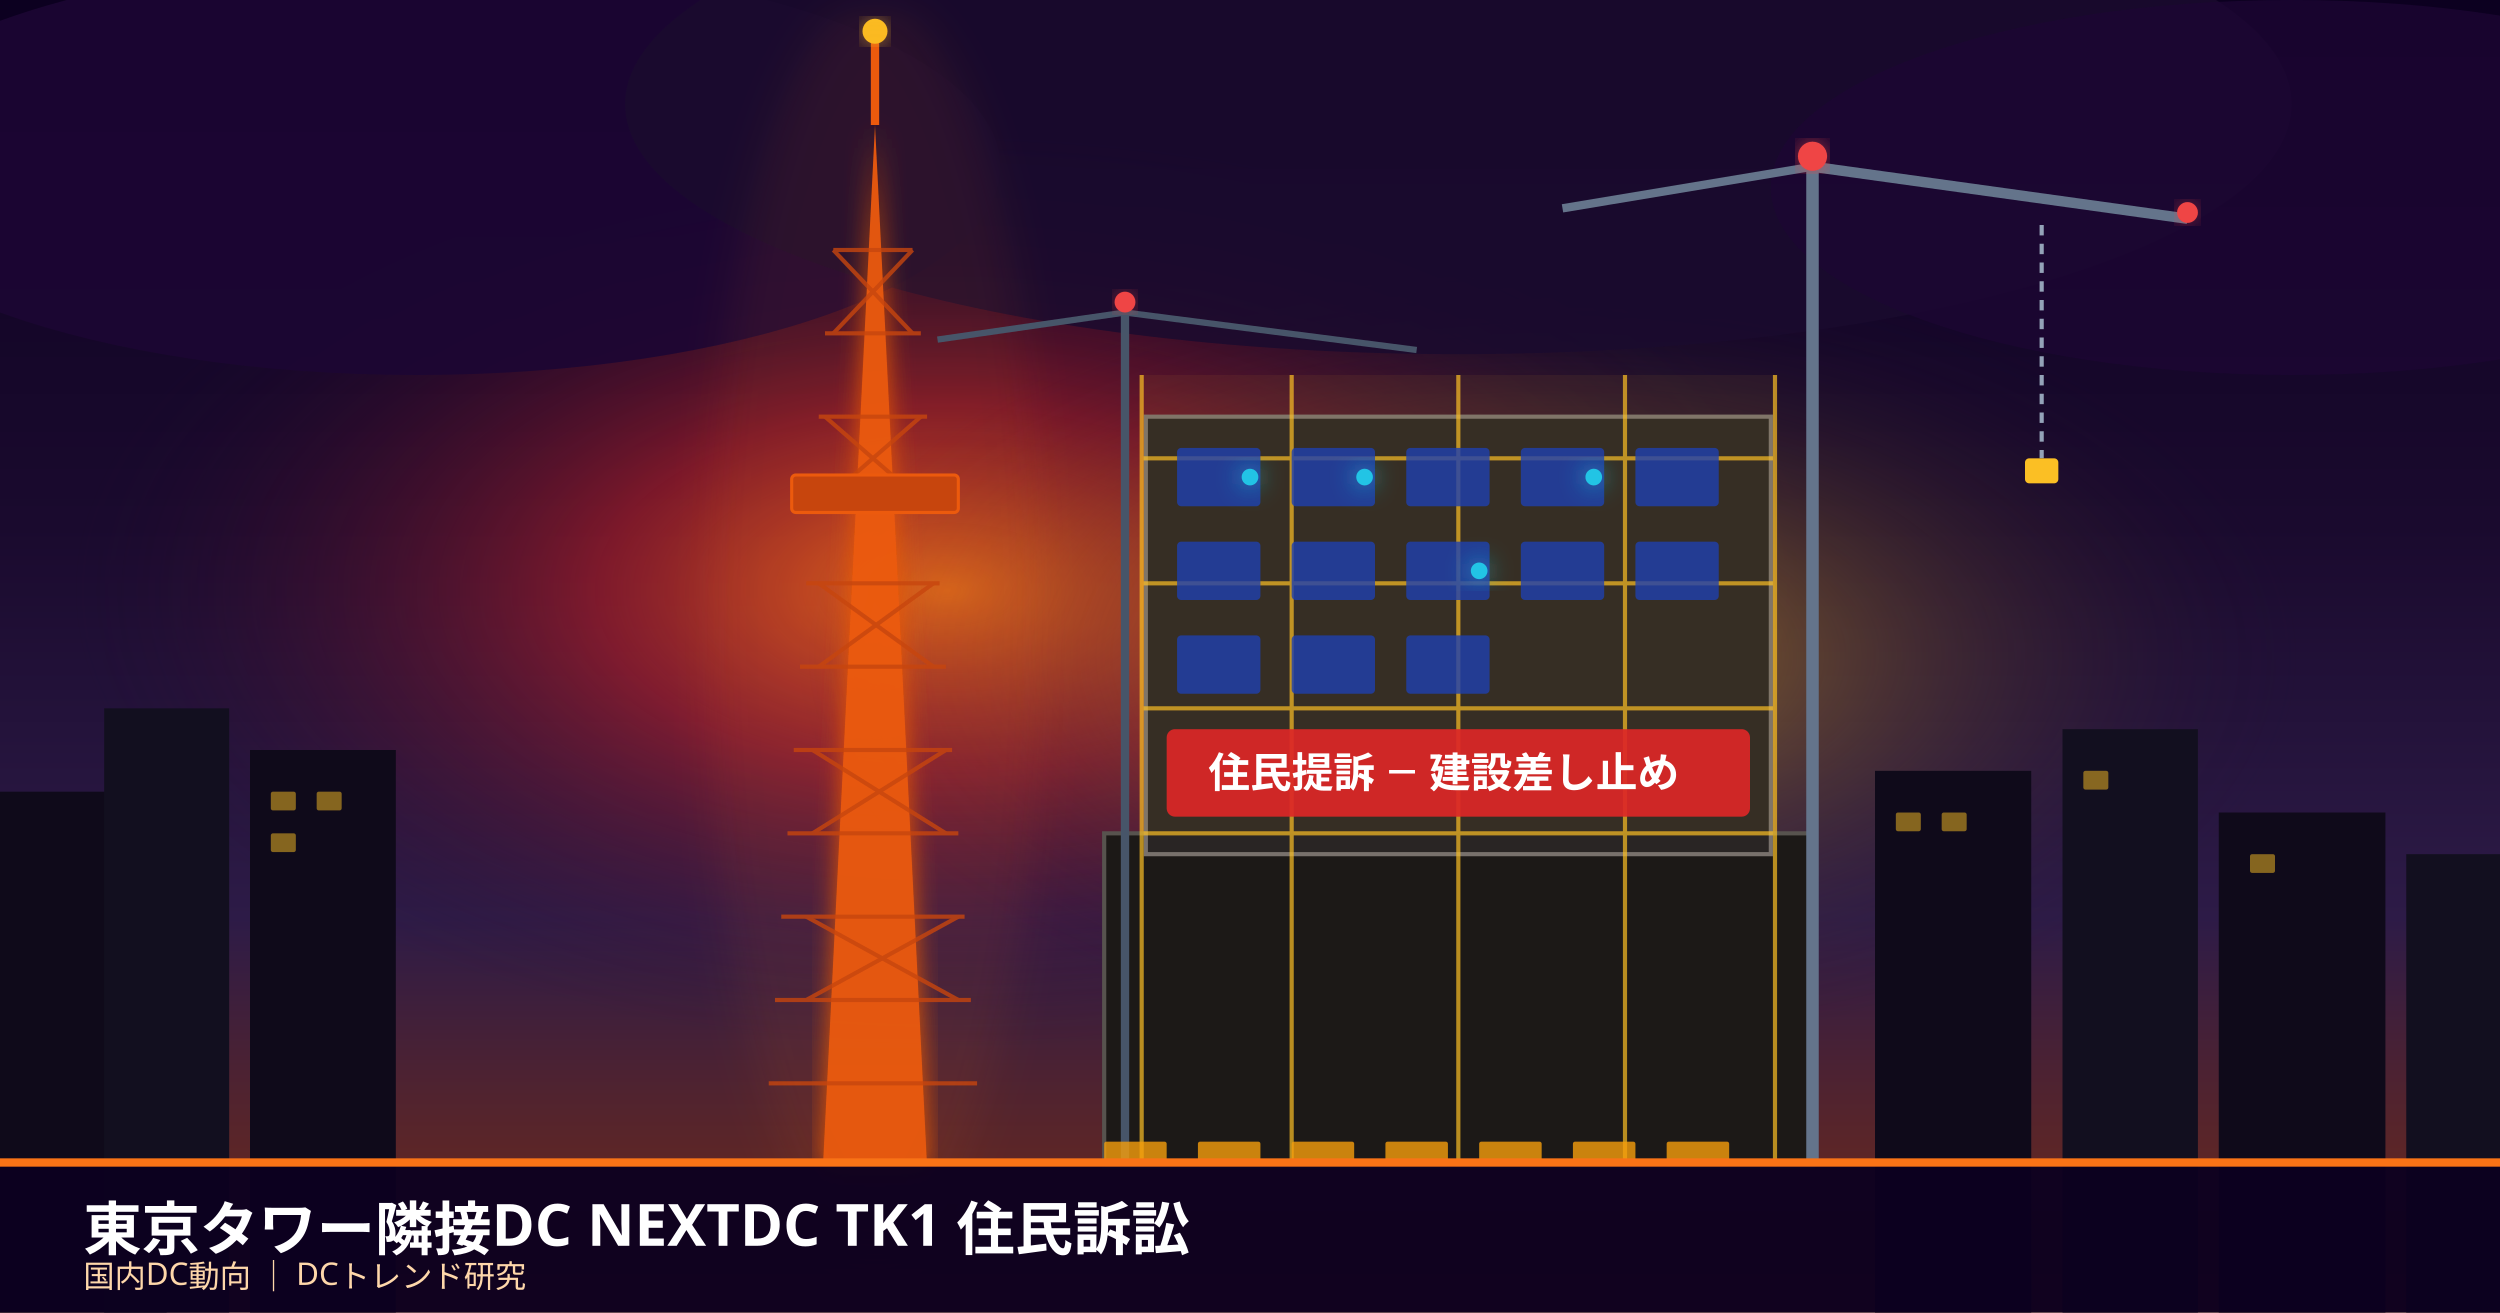
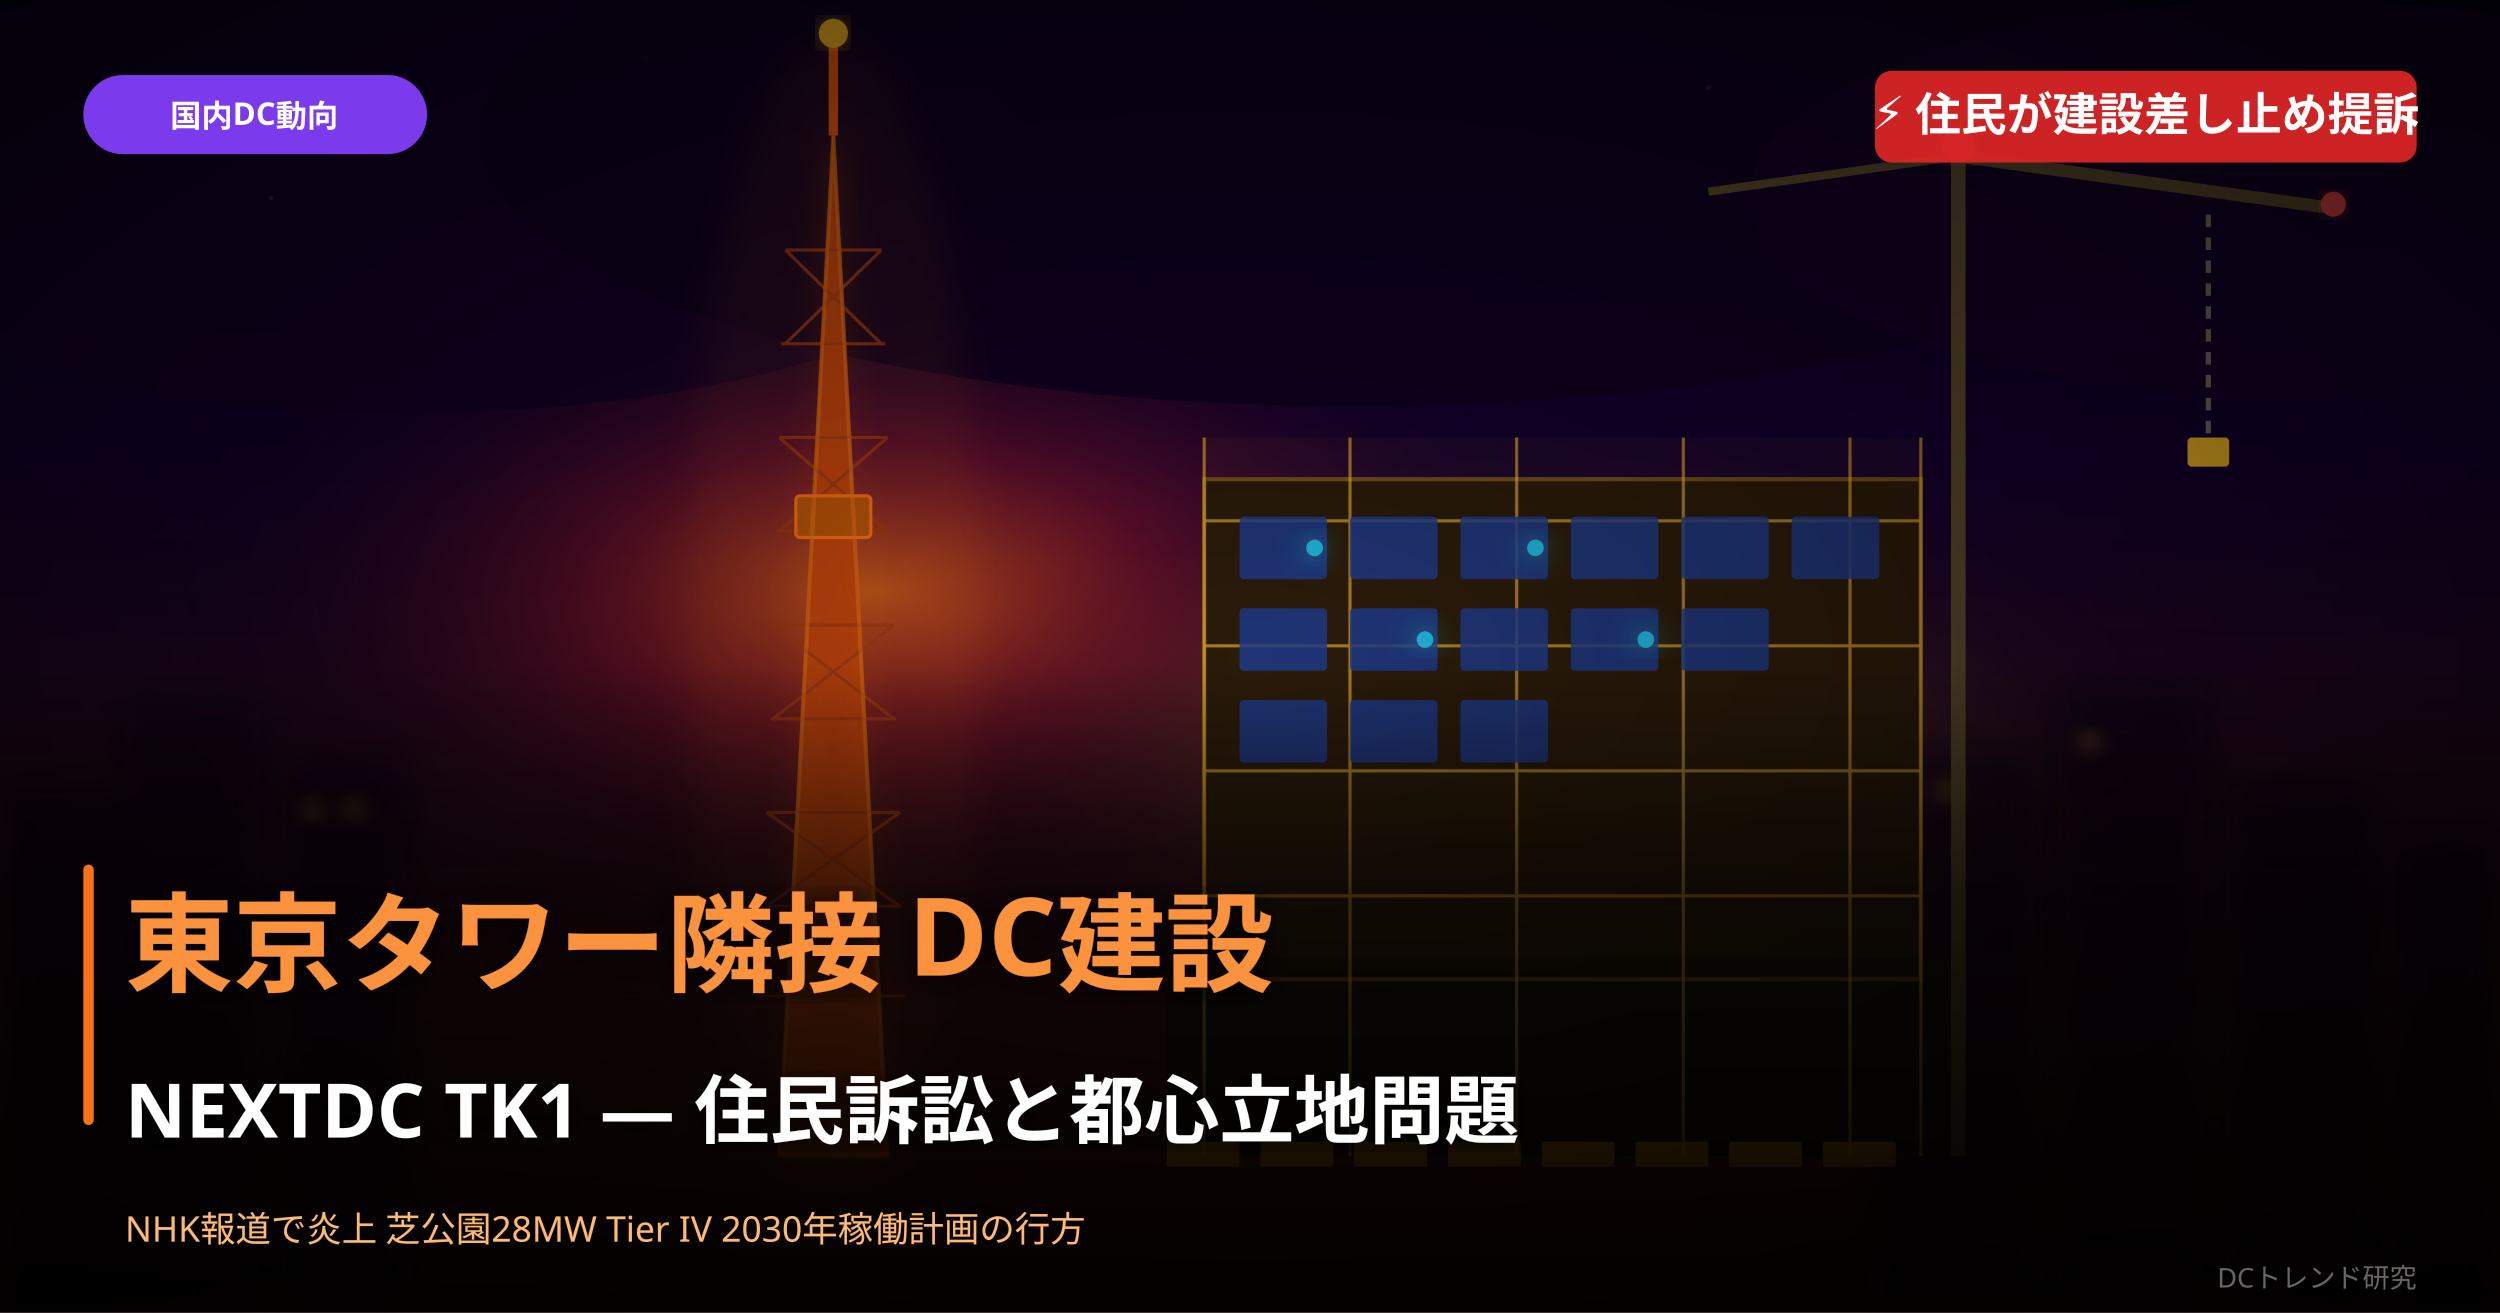
<svg xmlns="http://www.w3.org/2000/svg" viewBox="0 0 1200 630">
  <defs>
-     <linearGradient id="tokyonight" x1="0" y1="0" x2="0" y2="1">
-       <stop offset="0%" stop-color="#0c0020" />
-       <stop offset="40%" stop-color="#1a0a2e" />
-       <stop offset="70%" stop-color="#2d1b47" />
-       <stop offset="100%" stop-color="#7c2d12" />
+     <linearGradient id="tokyobg" x1="0" y1="0" x2="0" y2="1">
+       <stop offset="0%" stop-color="#05001a" />
+       <stop offset="35%" stop-color="#150030" />
+       <stop offset="65%" stop-color="#2d0a1a" />
+       <stop offset="100%" stop-color="#5c1a08" />
    </linearGradient>
-     <radialGradient id="towerglow" cx="38%" cy="45%" r="35%">
-       <stop offset="0%" stop-color="#f97316" stop-opacity="0.9" />
-       <stop offset="40%" stop-color="#dc2626" stop-opacity="0.5" />
-       <stop offset="100%" stop-color="#1a0a2e" stop-opacity="0" />
+     <radialGradient id="towerhalo" cx="35%" cy="45%" r="28%">
+       <stop offset="0%" stop-color="#f97316" stop-opacity="0.75" />
+       <stop offset="40%" stop-color="#dc2626" stop-opacity="0.35" />
+       <stop offset="100%" stop-color="#05001a" stop-opacity="0" />
    </radialGradient>
-     <radialGradient id="constructglow" cx="62%" cy="50%" r="30%">
-       <stop offset="0%" stop-color="#fbbf24" stop-opacity="0.6" />
-       <stop offset="100%" stop-color="#1a0a2e" stop-opacity="0" />
+     <radialGradient id="constructlight" cx="62%" cy="58%" r="25%">
+       <stop offset="0%" stop-color="#fbbf24" stop-opacity="0.5" />
+       <stop offset="100%" stop-color="#05001a" stop-opacity="0" />
    </radialGradient>
+     <radialGradient id="vgn" cx="50%" cy="50%" r="72%">
+       <stop offset="0%" stop-color="transparent" />
+       <stop offset="100%" stop-color="rgba(0,0,0,0.75)" />
+     </radialGradient>
+     <linearGradient id="tov" x1="0" y1="0" x2="0" y2="1">
+       <stop offset="0%" stop-color="rgba(0,0,0,0)" />
+       <stop offset="35%" stop-color="rgba(0,0,0,0.55)" />
+       <stop offset="100%" stop-color="rgba(0,0,0,0.93)" />
+     </linearGradient>
+     <filter id="ts">
+       <feDropShadow dx="0" dy="2" stdDeviation="8" flood-color="rgba(0,0,0,1)" />
+     </filter>
    <filter id="towerneon">
-       <feGaussianBlur stdDeviation="6" result="b" />
+       <feGaussianBlur stdDeviation="7" result="b" />
      <feMerge>
        <feMergeNode in="b" />
        <feMergeNode in="SourceGraphic" />
      </feMerge>
    </filter>
-     <filter id="softglow2">
-       <feGaussianBlur stdDeviation="10" />
+     <filter id="blur8">
+       <feGaussianBlur stdDeviation="8" />
+     </filter>
+     <filter id="blur4">
+       <feGaussianBlur stdDeviation="4" />
    </filter>
  </defs>
-   <rect width="1200" height="630" fill="url(#tokyonight)" />
-   <rect width="1200" height="630" fill="url(#towerglow)" />
-   <rect width="1200" height="630" fill="url(#constructglow)" />
-   <ellipse cx="200" cy="80" rx="280" ry="100" fill="#1c0533" opacity="0.9" />
-   <ellipse cx="700" cy="50" rx="400" ry="120" fill="#1a0a2e" opacity="0.85" />
-   <ellipse cx="1100" cy="90" rx="250" ry="90" fill="#1c0533" opacity="0.75" />
-   <rect x="0" y="380" width="80" height="250" fill="#0f0a1a" />
-   <rect x="50" y="340" width="60" height="290" fill="#120f1f" />
-   <rect x="120" y="360" width="70" height="270" fill="#0f0a1a" />
-   <rect x="900" y="370" width="75" height="260" fill="#0f0a1a" />
-   <rect x="990" y="350" width="65" height="280" fill="#120f1f" />
-   <rect x="1065" y="390" width="80" height="240" fill="#0f0a1a" />
-   <rect x="1155" y="410" width="60" height="220" fill="#120f1f" />
-   <g fill="#fbbf24" opacity="0.5">
-     <rect x="130" y="380" width="12" height="9" rx="1" />
-     <rect x="152" y="380" width="12" height="9" rx="1" />
-     <rect x="130" y="400" width="12" height="9" rx="1" />
-     <rect x="910" y="390" width="12" height="9" rx="1" />
-     <rect x="932" y="390" width="12" height="9" rx="1" />
-     <rect x="1000" y="370" width="12" height="9" rx="1" />
-     <rect x="1080" y="410" width="12" height="9" rx="1" />
+   <rect width="1200" height="630" fill="url(#tokyobg)" />
+   <rect width="1200" height="630" fill="url(#towerhalo)" />
+   <rect width="1200" height="630" fill="url(#constructlight)" />
+   <g fill="white">
+     <circle cx="70" cy="38" r="1.2" />
+     <circle cx="180" cy="55" r="1.1" />
+     <circle cx="310" cy="28" r="1.3" />
+     <circle cx="820" cy="42" r="1.1" />
+     <circle cx="980" cy="35" r="1.2" />
+     <circle cx="1100" cy="58" r="1" />
+     <circle cx="130" cy="95" r="1" />
+     <circle cx="450" cy="75" r="1.1" />
+     <circle cx="1050" cy="88" r="1.2" />
  </g>
-   <polygon points="420,60 395,560 445,560" fill="#ea580c" opacity="0.95" filter="url(#towerneon)" />
-   <g stroke="#c2410c" stroke-width="2" opacity="0.8">
-     <line x1="400" y1="120" x2="438" y2="120" />
-     <line x1="396" y1="160" x2="442" y2="160" />
-     <line x1="393" y1="200" x2="445" y2="200" />
-     <line x1="390" y1="240" x2="448" y2="240" />
-     <line x1="387" y1="280" x2="451" y2="280" />
-     <line x1="384" y1="320" x2="454" y2="320" />
-     <line x1="381" y1="360" x2="457" y2="360" />
-     <line x1="378" y1="400" x2="460" y2="400" />
-     <line x1="375" y1="440" x2="463" y2="440" />
-     <line x1="372" y1="480" x2="466" y2="480" />
-     <line x1="369" y1="520" x2="469" y2="520" />
-     <line x1="400" y1="120" x2="438" y2="160" />
-     <line x1="438" y1="120" x2="400" y2="160" />
-     <line x1="396" y1="200" x2="442" y2="240" />
-     <line x1="442" y1="200" x2="396" y2="240" />
-     <line x1="393" y1="280" x2="448" y2="320" />
-     <line x1="448" y1="280" x2="393" y2="320" />
-     <line x1="390" y1="360" x2="454" y2="400" />
-     <line x1="454" y1="360" x2="390" y2="400" />
-     <line x1="387" y1="440" x2="460" y2="480" />
-     <line x1="460" y1="440" x2="387" y2="480" />
+   <ellipse cx="200" cy="88" rx="300" ry="110" fill="#150028" opacity="0.85" />
+   <ellipse cx="650" cy="65" rx="420" ry="130" fill="#100020" opacity="0.9" />
+   <ellipse cx="1100" cy="95" rx="260" ry="95" fill="#150028" opacity="0.75" />
+   <g fill="#0a0515" filter="url(#blur8)" opacity="0.6">
+     <rect x="0" y="380" width="75" height="250" />
+     <rect x="60" y="340" width="65" height="290" />
+     <rect x="135" y="365" width="60" height="265" />
+     <rect x="900" y="360" width="80" height="270" />
+     <rect x="988" y="330" width="70" height="300" />
+     <rect x="1068" y="378" width="75" height="252" />
+     <rect x="1150" y="400" width="60" height="230" />
  </g>
-   <rect x="380" y="228" width="80" height="18" rx="2" fill="#c2410c" stroke="#ea580c" stroke-width="1.5" />
-   <line x1="420" y1="60" x2="420" y2="20" stroke="#ea580c" stroke-width="4" />
-   <circle cx="420" cy="15" r="6" fill="#fbbf24" filter="url(#towerneon)" />
-   <ellipse cx="420" cy="300" rx="80" ry="300" fill="#f97316" opacity="0.08" filter="url(#softglow2)" />
-   <rect x="530" y="400" width="340" height="160" fill="#1c1917" stroke="#57534e" stroke-width="2" />
-   <rect x="550" y="200" width="300" height="210" fill="#292524" stroke="#78716c" stroke-width="2" />
-   <g stroke="#fbbf24" stroke-width="2" opacity="0.7">
-     <line x1="548" y1="180" x2="548" y2="560" />
-     <line x1="620" y1="180" x2="620" y2="560" />
-     <line x1="700" y1="180" x2="700" y2="560" />
-     <line x1="780" y1="180" x2="780" y2="560" />
-     <line x1="852" y1="180" x2="852" y2="560" />
-     <line x1="548" y1="220" x2="852" y2="220" />
-     <line x1="548" y1="280" x2="852" y2="280" />
-     <line x1="548" y1="340" x2="852" y2="340" />
-     <line x1="548" y1="400" x2="852" y2="400" />
+   <g fill="#fbbf24" opacity="0.3" filter="url(#blur4)">
+     <rect x="145" y="385" width="10" height="8" rx="1" />
+     <rect x="165" y="385" width="10" height="8" rx="1" />
+     <rect x="910" y="375" width="10" height="8" rx="1" />
+     <rect x="930" y="375" width="10" height="8" rx="1" />
+     <rect x="998" y="352" width="10" height="8" rx="1" />
  </g>
-   <rect x="548" y="180" width="304" height="220" fill="#fbbf24" opacity="0.06" />
-   <line x1="870" y1="560" x2="870" y2="80" stroke="#64748b" stroke-width="6" />
-   <line x1="870" y1="80" x2="1050" y2="105" stroke="#64748b" stroke-width="5" />
-   <line x1="870" y1="80" x2="750" y2="100" stroke="#64748b" stroke-width="4" />
-   <line x1="980" y1="108" x2="980" y2="220" stroke="#94a3b8" stroke-width="2" stroke-dasharray="5,4" />
-   <rect x="972" y="220" width="16" height="12" rx="2" fill="#fbbf24" />
-   <circle cx="870" cy="75" r="7" fill="#ef4444" filter="url(#towerneon)" />
-   <circle cx="1050" cy="102" r="5" fill="#ef4444" filter="url(#towerneon)" />
-   <line x1="540" y1="560" x2="540" y2="150" stroke="#475569" stroke-width="4" />
-   <line x1="540" y1="150" x2="680" y2="168" stroke="#475569" stroke-width="3" />
-   <line x1="540" y1="150" x2="450" y2="163" stroke="#475569" stroke-width="3" />
-   <circle cx="540" cy="145" r="5" fill="#ef4444" filter="url(#towerneon)" />
-   <g fill="#1e40af" opacity="0.8">
-     <rect x="565" y="215" width="40" height="28" rx="2" />
-     <rect x="620" y="215" width="40" height="28" rx="2" />
-     <rect x="675" y="215" width="40" height="28" rx="2" />
-     <rect x="730" y="215" width="40" height="28" rx="2" />
-     <rect x="785" y="215" width="40" height="28" rx="2" />
-     <rect x="565" y="260" width="40" height="28" rx="2" />
-     <rect x="620" y="260" width="40" height="28" rx="2" />
-     <rect x="675" y="260" width="40" height="28" rx="2" />
-     <rect x="730" y="260" width="40" height="28" rx="2" />
-     <rect x="785" y="260" width="40" height="28" rx="2" />
-     <rect x="565" y="305" width="40" height="28" rx="2" />
-     <rect x="620" y="305" width="40" height="28" rx="2" />
-     <rect x="675" y="305" width="40" height="28" rx="2" />
+   <polygon points="400,65 374,555 426,555" fill="#c2410c" opacity="0.95" />
+   <line x1="374" y1="555" x2="400" y2="65" stroke="#b45309" stroke-width="1.5" opacity="0.8" />
+   <line x1="426" y1="555" x2="400" y2="65" stroke="#b45309" stroke-width="1.5" opacity="0.8" />
+   <g stroke="#9a3412" stroke-width="1.5" opacity="0.85">
+     <line x1="377" y1="120" x2="423" y2="120" />
+     <line x1="375" y1="165" x2="425" y2="165" />
+     <line x1="374" y1="210" x2="426" y2="210" />
+     <line x1="373" y1="255" x2="427" y2="255" />
+     <line x1="371" y1="300" x2="429" y2="300" />
+     <line x1="370" y1="345" x2="430" y2="345" />
+     <line x1="368" y1="390" x2="432" y2="390" />
+     <line x1="367" y1="435" x2="433" y2="435" />
+     <line x1="365" y1="478" x2="435" y2="478" />
+     <line x1="377" y1="120" x2="423" y2="165" />
+     <line x1="423" y1="120" x2="377" y2="165" />
+     <line x1="374" y1="210" x2="426" y2="255" />
+     <line x1="426" y1="210" x2="374" y2="255" />
+     <line x1="371" y1="300" x2="429" y2="345" />
+     <line x1="429" y1="300" x2="371" y2="345" />
+     <line x1="368" y1="390" x2="432" y2="435" />
+     <line x1="432" y1="390" x2="368" y2="435" />
  </g>
-   <g fill="#22d3ee" filter="url(#towerneon)" opacity="0.9">
-     <circle cx="600" cy="229" r="4" />
-     <circle cx="655" cy="229" r="4" />
-     <circle cx="710" cy="274" r="4" />
-     <circle cx="765" cy="229" r="4" />
+   <rect x="382" y="238" width="36" height="20" rx="2" fill="#b45309" stroke="#f97316" stroke-width="1.5" />
+   <line x1="400" y1="65" x2="400" y2="20" stroke="#ea580c" stroke-width="4.5" />
+   <circle cx="400" cy="16" r="7" fill="#fbbf24" filter="url(#towerneon)" />
+   <ellipse cx="400" cy="300" rx="70" ry="280" fill="#f97316" opacity="0.08" filter="url(#blur8)" />
+   <polygon points="400,65 374,555 426,555" fill="none" stroke="#f97316" stroke-width="2" filter="url(#towerneon)" opacity="0.5" />
+   <rect x="560" y="460" width="380" height="95" fill="#1c1408" />
+   <rect x="578" y="230" width="344" height="240" fill="#221508" stroke="#6b4a1a" stroke-width="2" />
+   <g stroke="#fbbf24" stroke-width="1.5" opacity="0.6">
+     <line x1="578" y1="210" x2="578" y2="555" />
+     <line x1="648" y1="210" x2="648" y2="555" />
+     <line x1="728" y1="210" x2="728" y2="555" />
+     <line x1="808" y1="210" x2="808" y2="555" />
+     <line x1="888" y1="210" x2="888" y2="555" />
+     <line x1="922" y1="210" x2="922" y2="555" />
+     <line x1="578" y1="250" x2="922" y2="250" />
+     <line x1="578" y1="310" x2="922" y2="310" />
+     <line x1="578" y1="370" x2="922" y2="370" />
+     <line x1="578" y1="430" x2="922" y2="430" />
  </g>
-   <rect x="560" y="350" width="280" height="42" rx="4" fill="#dc2626" opacity="0.92" />
-   <text x="580" y="378" font-family="sans-serif" font-size="20" font-weight="900" fill="white">住民提訴 ─ 建設差し止め</text>
-   <g fill="#f59e0b" opacity="0.8">
-     <rect x="530" y="548" width="30" height="12" rx="1" />
-     <rect x="575" y="548" width="30" height="12" rx="1" />
-     <rect x="620" y="548" width="30" height="12" rx="1" />
-     <rect x="665" y="548" width="30" height="12" rx="1" />
-     <rect x="710" y="548" width="30" height="12" rx="1" />
-     <rect x="755" y="548" width="30" height="12" rx="1" />
-     <rect x="800" y="548" width="30" height="12" rx="1" />
+   <rect x="578" y="210" width="344" height="250" fill="#fbbf24" opacity="0.04" />
+   <g fill="#1e3a8a" opacity="0.85">
+     <rect x="595" y="248" width="42" height="30" rx="2" />
+     <rect x="648" y="248" width="42" height="30" rx="2" />
+     <rect x="701" y="248" width="42" height="30" rx="2" />
+     <rect x="754" y="248" width="42" height="30" rx="2" />
+     <rect x="807" y="248" width="42" height="30" rx="2" />
+     <rect x="860" y="248" width="42" height="30" rx="2" />
+     <rect x="595" y="292" width="42" height="30" rx="2" />
+     <rect x="648" y="292" width="42" height="30" rx="2" />
+     <rect x="701" y="292" width="42" height="30" rx="2" />
+     <rect x="754" y="292" width="42" height="30" rx="2" />
+     <rect x="807" y="292" width="42" height="30" rx="2" />
+     <rect x="595" y="336" width="42" height="30" rx="2" />
+     <rect x="648" y="336" width="42" height="30" rx="2" />
+     <rect x="701" y="336" width="42" height="30" rx="2" />
  </g>
-   <rect x="0" y="558" width="1200" height="72" fill="#0c0020" opacity="0.95" />
-   <rect x="0" y="556" width="1200" height="4" fill="#f97316" />
-   <text x="40" y="600" font-family="sans-serif" font-size="28" font-weight="900" fill="white">東京タワー隣接DC NEXTDC TK1 住民訴訟</text>
-   <text x="40" y="618" font-family="sans-serif" font-size="15" fill="#fed7aa">国内DC動向 ｜ DCトレンド研究</text>
+   <g fill="#22d3ee" filter="url(#towerneon)" opacity="0.8">
+     <circle cx="631" cy="263" r="4" />
+     <circle cx="684" cy="307" r="4" />
+     <circle cx="737" cy="263" r="4" />
+     <circle cx="790" cy="307" r="4" />
+   </g>
+   <line x1="940" y1="555" x2="940" y2="75" stroke="#5c4a2a" stroke-width="7" />
+   <line x1="940" y1="75" x2="1120" y2="100" stroke="#5c4a2a" stroke-width="6" />
+   <line x1="940" y1="75" x2="820" y2="92" stroke="#5c4a2a" stroke-width="4" />
+   <line x1="1060" y1="103" x2="1060" y2="210" stroke="#78716c" stroke-width="2.5" stroke-dasharray="6,5" />
+   <rect x="1050" y="210" width="20" height="14" rx="2" fill="#fbbf24" />
+   <circle cx="940" cy="70" r="8" fill="#ef4444" filter="url(#towerneon)" />
+   <circle cx="1120" cy="98" r="6" fill="#ef4444" filter="url(#towerneon)" />
+   <g fill="#f59e0b" opacity="0.7">
+     <rect x="560" y="548" width="35" height="12" rx="1" />
+     <rect x="605" y="548" width="35" height="12" rx="1" />
+     <rect x="650" y="548" width="35" height="12" rx="1" />
+     <rect x="695" y="548" width="35" height="12" rx="1" />
+     <rect x="740" y="548" width="35" height="12" rx="1" />
+     <rect x="785" y="548" width="35" height="12" rx="1" />
+     <rect x="830" y="548" width="35" height="12" rx="1" />
+     <rect x="875" y="548" width="35" height="12" rx="1" />
+   </g>
+   <rect width="1200" height="630" fill="url(#vgn)" />
+   <rect x="0" y="320" width="1200" height="310" fill="url(#tov)" />
+   <rect x="40" y="36" width="165" height="38" rx="19" fill="#7c3aed" />
+   <text x="122" y="61" font-family="sans-serif" font-size="15" font-weight="700" fill="white" text-anchor="middle">国内DC動向</text>
+   <rect x="900" y="34" width="260" height="44" rx="8" fill="#dc2626" opacity="0.93" />
+   <text x="1030" y="62" font-family="sans-serif" font-size="22" font-weight="900" fill="white" text-anchor="middle">⚡ 住民が建設差し止め提訴</text>
+   <rect x="40" y="415" width="5" height="125" rx="2.5" fill="#f97316" />
+   <text x="60" y="472" font-family="sans-serif" font-size="52" font-weight="900" fill="#fb923c" filter="url(#ts)">東京タワー隣接 DC建設</text>
+   <text x="60" y="546" font-family="sans-serif" font-size="36" font-weight="900" fill="white" filter="url(#ts)">NEXTDC TK1 — 住民訴訟と都心立地問題</text>
+   <text x="60" y="596" font-family="sans-serif" font-size="17" fill="#fdba74" filter="url(#ts)">NHK報道で炎上 芝公園28MW Tier IV 2030年稼働計画の行方</text>
+   <text x="1160" y="618" font-family="sans-serif" font-size="13" fill="rgba(255,255,255,0.4)" text-anchor="end">DCトレンド研究</text>
</svg>
